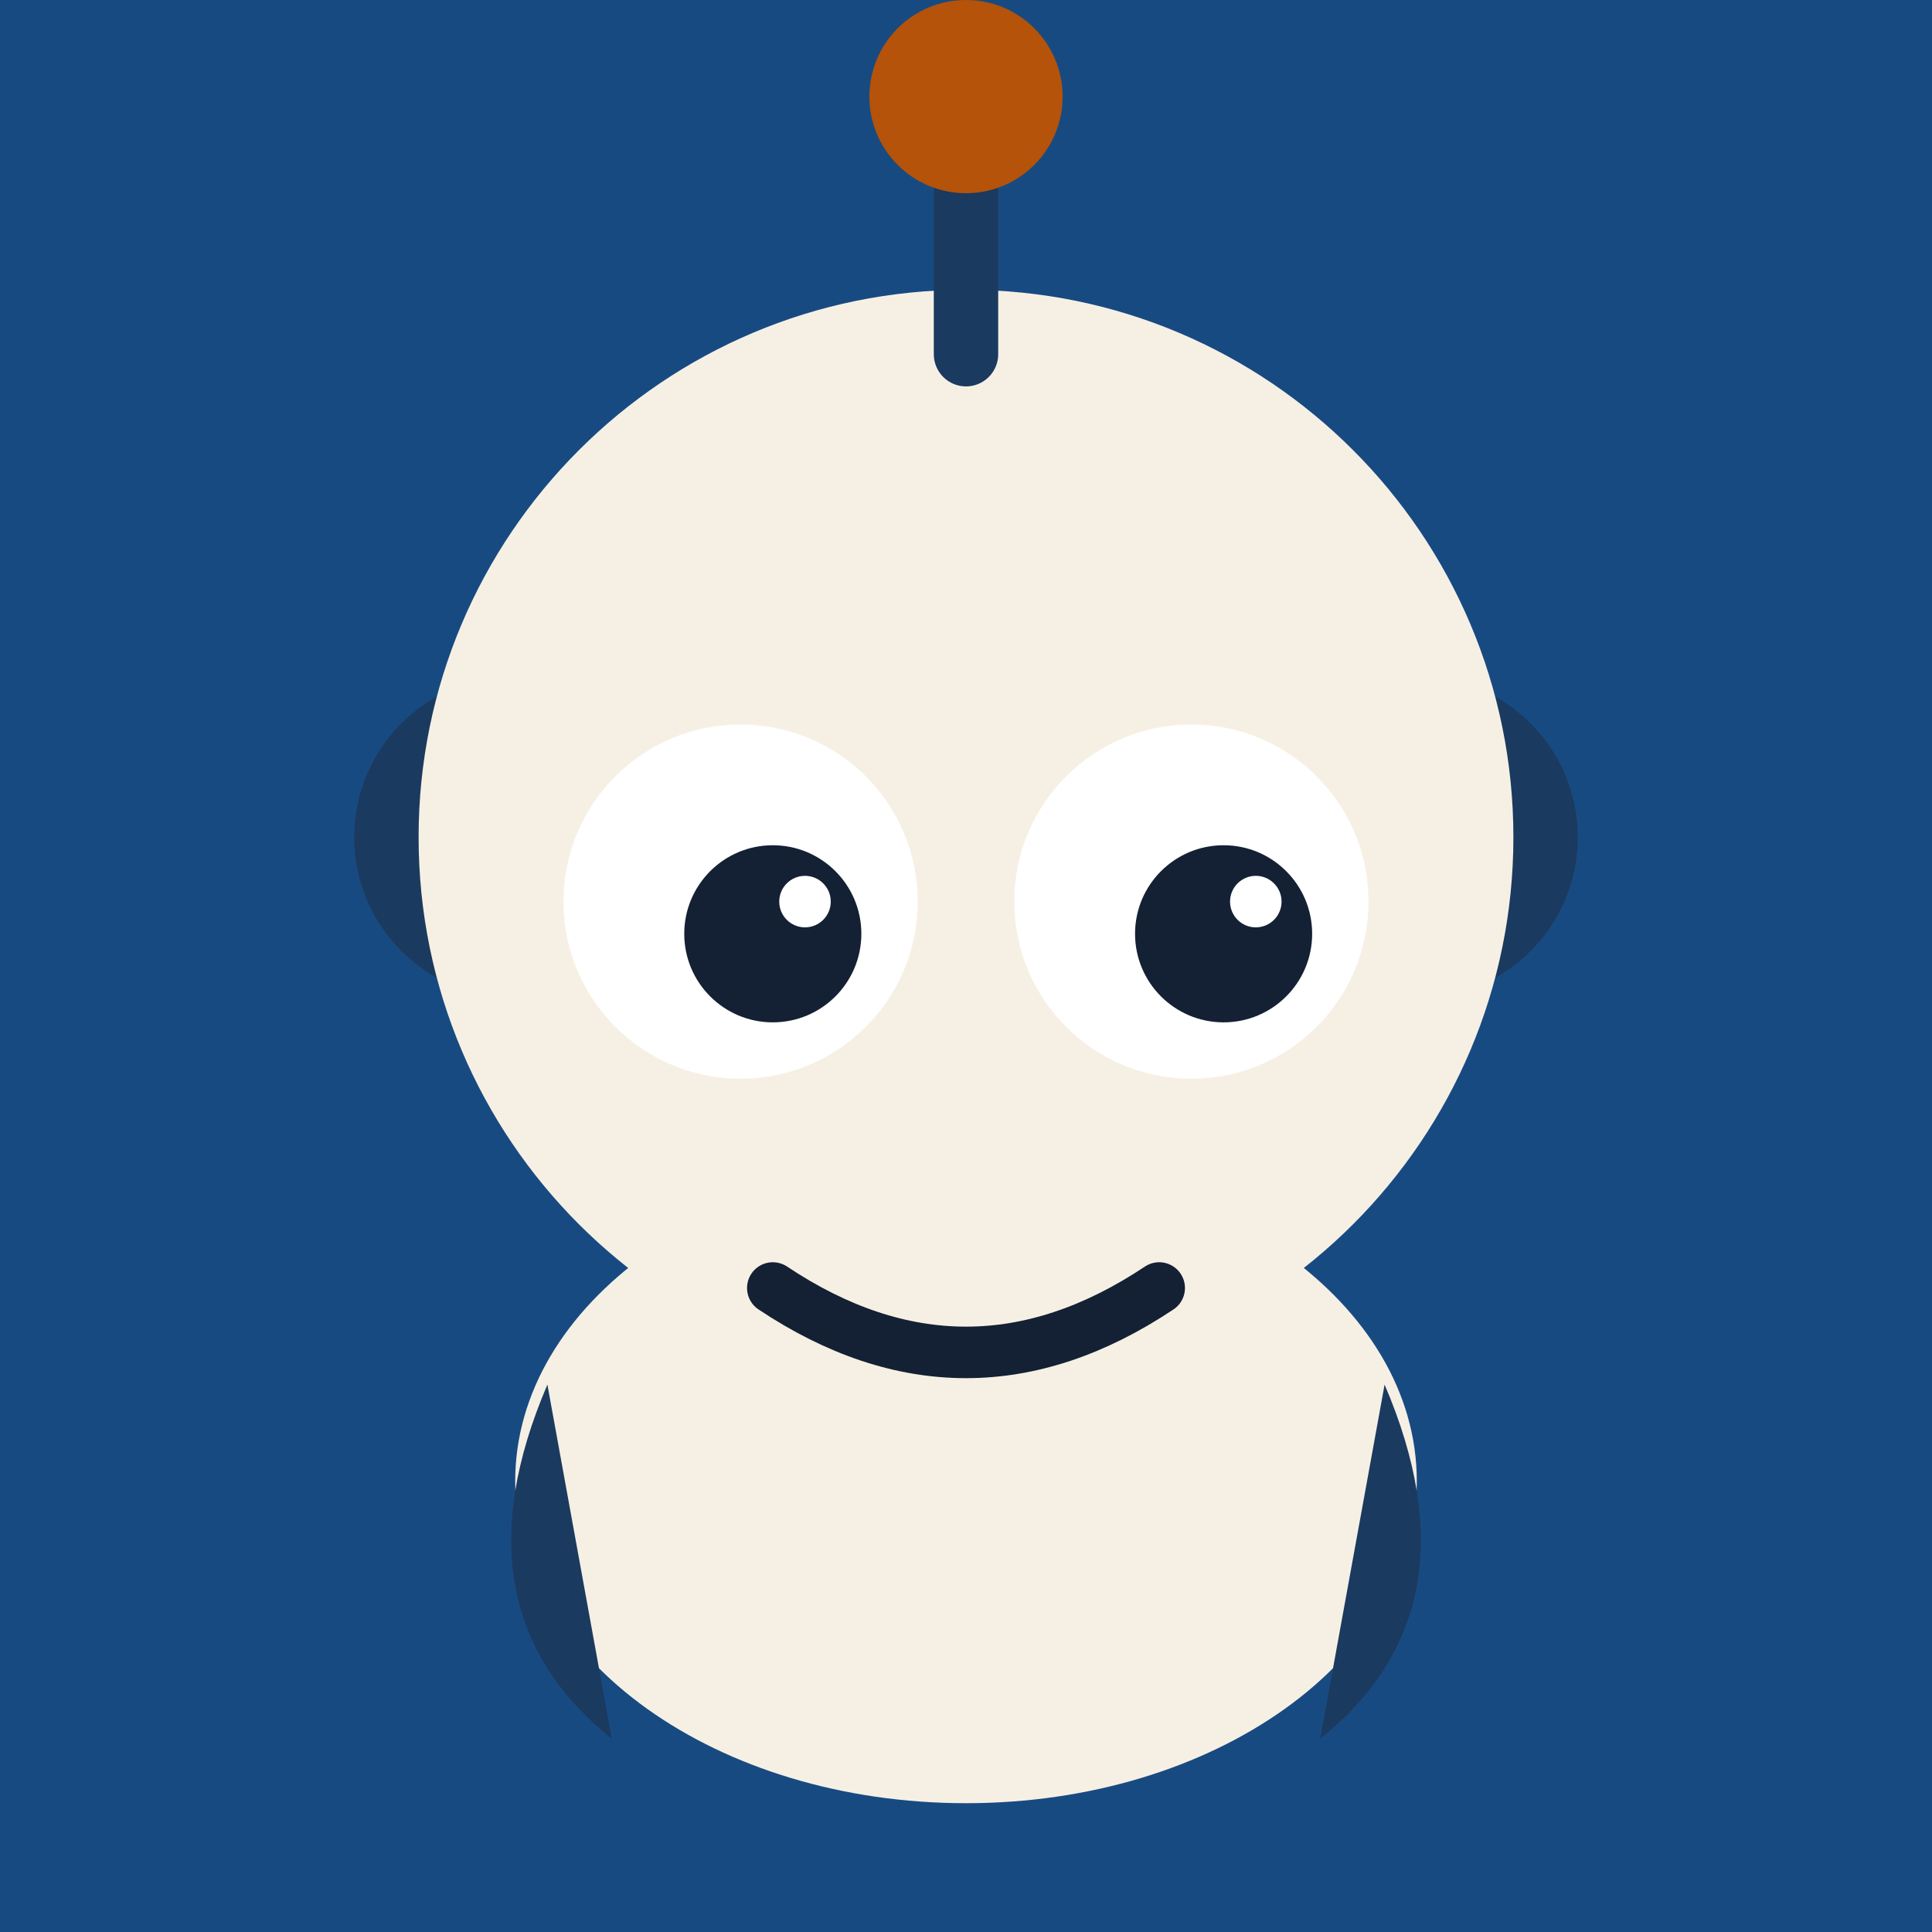
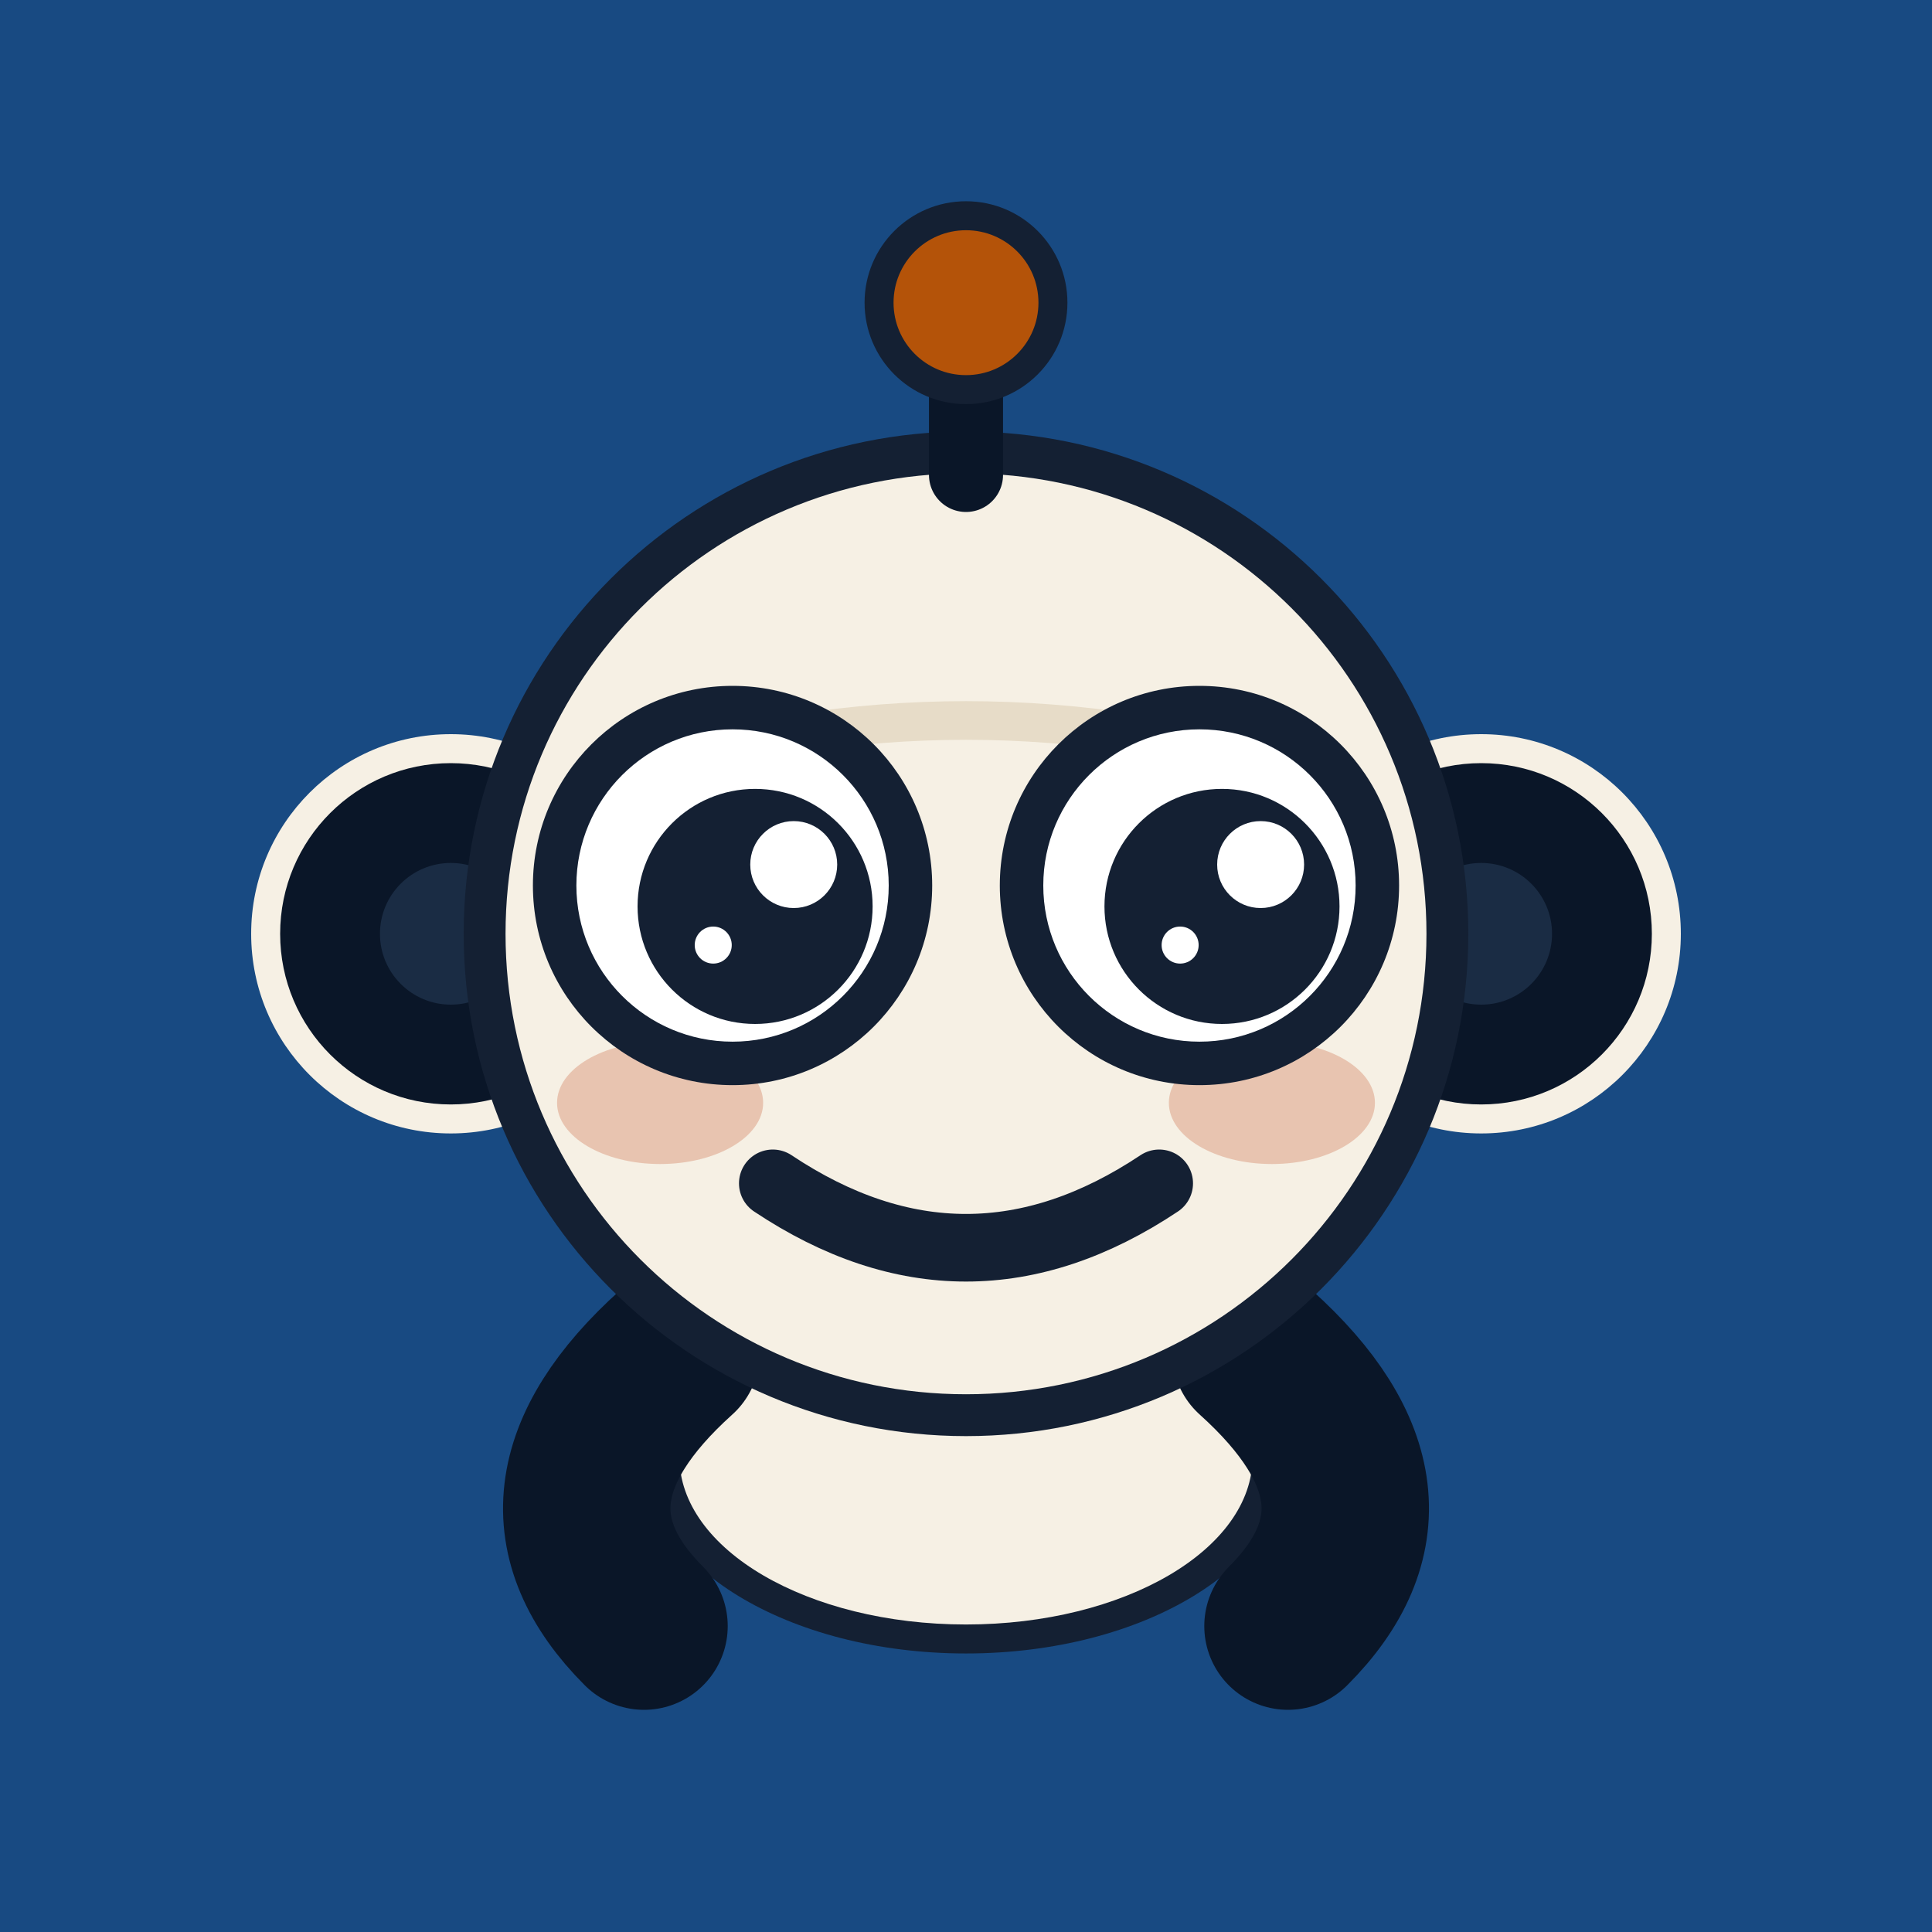
<svg xmlns="http://www.w3.org/2000/svg" width="1024" height="1024" viewBox="0 0 120 120" role="img" aria-label="Biti the robot">
-   <rect width="1024" height="1024" fill="#184A82" />
-   <circle cx="32" cy="52" r="10" fill="#1B3A5F" />
-   <circle cx="88" cy="52" r="10" fill="#1B3A5F" />
-   <ellipse cx="60" cy="92" rx="28" ry="20" fill="#F6F0E4" />
-   <path d="M34 86 Q28 100 38 108" fill="#1B3A5F" />
-   <path d="M86 86 Q92 100 82 108" fill="#1B3A5F" />
-   <circle cx="60" cy="52" r="34" fill="#F6F0E4" />
-   <line x1="60" y1="22" x2="60" y2="8" stroke="#1B3A5F" stroke-width="4" stroke-linecap="round" />
-   <circle cx="60" cy="6" r="6" fill="#B45309" />
-   <circle cx="46" cy="56" r="11" fill="#FFFFFF" />
-   <circle cx="74" cy="56" r="11" fill="#FFFFFF" />
-   <circle cx="48" cy="58" r="5.5" fill="#142033" />
-   <circle cx="76" cy="58" r="5.5" fill="#142033" />
-   <circle cx="50" cy="56" r="1.6" fill="#FFFFFF" />
-   <circle cx="78" cy="56" r="1.6" fill="#FFFFFF" />
-   <path d="M48 80 Q60 88 72 80" fill="none" stroke="#142033" stroke-width="3.2" stroke-linecap="round" />
+   <rect width="120" height="120" fill="#184A82" />
+   <circle cx="28" cy="58" r="12.4" fill="#F6F0E4" />
+   <circle cx="92" cy="58" r="12.4" fill="#F6F0E4" />
+   <circle cx="28" cy="58" r="10.6" fill="#0A1628" />
+   <circle cx="92" cy="58" r="10.6" fill="#0A1628" />
+   <circle cx="28" cy="58" r="4.4" fill="#1A2C44" />
+   <circle cx="92" cy="58" r="4.4" fill="#1A2C44" />
+   <ellipse cx="60" cy="90.5" rx="20" ry="12.2" fill="#142033" />
+   <ellipse cx="60" cy="90.5" rx="17.8" ry="10.4" fill="#F6F0E4" />
+   <path d="M42 84 Q32 93 40 101" fill="none" stroke="#0A1628" stroke-width="10.4" stroke-linecap="round" />
+   <path d="M78 84 Q88 93 80 101" fill="none" stroke="#0A1628" stroke-width="10.4" stroke-linecap="round" />
+   <circle cx="60" cy="58" r="31.2" fill="#142033" />
+   <circle cx="60" cy="58" r="28.6" fill="#F6F0E4" />
+   <path d="M39 48 Q60 41.5 81 48" fill="none" stroke="#E7DCC8" stroke-width="2.4" stroke-linecap="round" />
+   <ellipse cx="41" cy="68.5" rx="6.4" ry="3.8" fill="#E8C4B0" />
+   <ellipse cx="79" cy="68.5" rx="6.4" ry="3.8" fill="#E8C4B0" />
+   <line x1="60" y1="29.5" x2="60" y2="19.5" stroke="#0A1628" stroke-width="4.6" stroke-linecap="round" />
+   <circle cx="60" cy="18.8" r="5.4" fill="#B45309" stroke="#142033" stroke-width="1.8" />
+   <circle cx="45.5" cy="55" r="12.4" fill="#142033" />
+   <circle cx="74.5" cy="55" r="12.4" fill="#142033" />
+   <circle cx="45.5" cy="55" r="9.7" fill="#FFFFFF" />
+   <circle cx="74.5" cy="55" r="9.7" fill="#FFFFFF" />
+   <circle cx="46.9" cy="56.3" r="7.3" fill="#142033" />
+   <circle cx="75.9" cy="56.3" r="7.3" fill="#142033" />
+   <circle cx="49.3" cy="53.7" r="2.7" fill="#FFFFFF" />
+   <circle cx="78.3" cy="53.7" r="2.7" fill="#FFFFFF" />
+   <circle cx="44.3" cy="58.7" r="1.15" fill="#FFFFFF" />
+   <circle cx="73.3" cy="58.7" r="1.15" fill="#FFFFFF" />
+   <path d="M48 73.5 Q60 81.5 72 73.5" fill="none" stroke="#142033" stroke-width="4.2" stroke-linecap="round" />
</svg>
